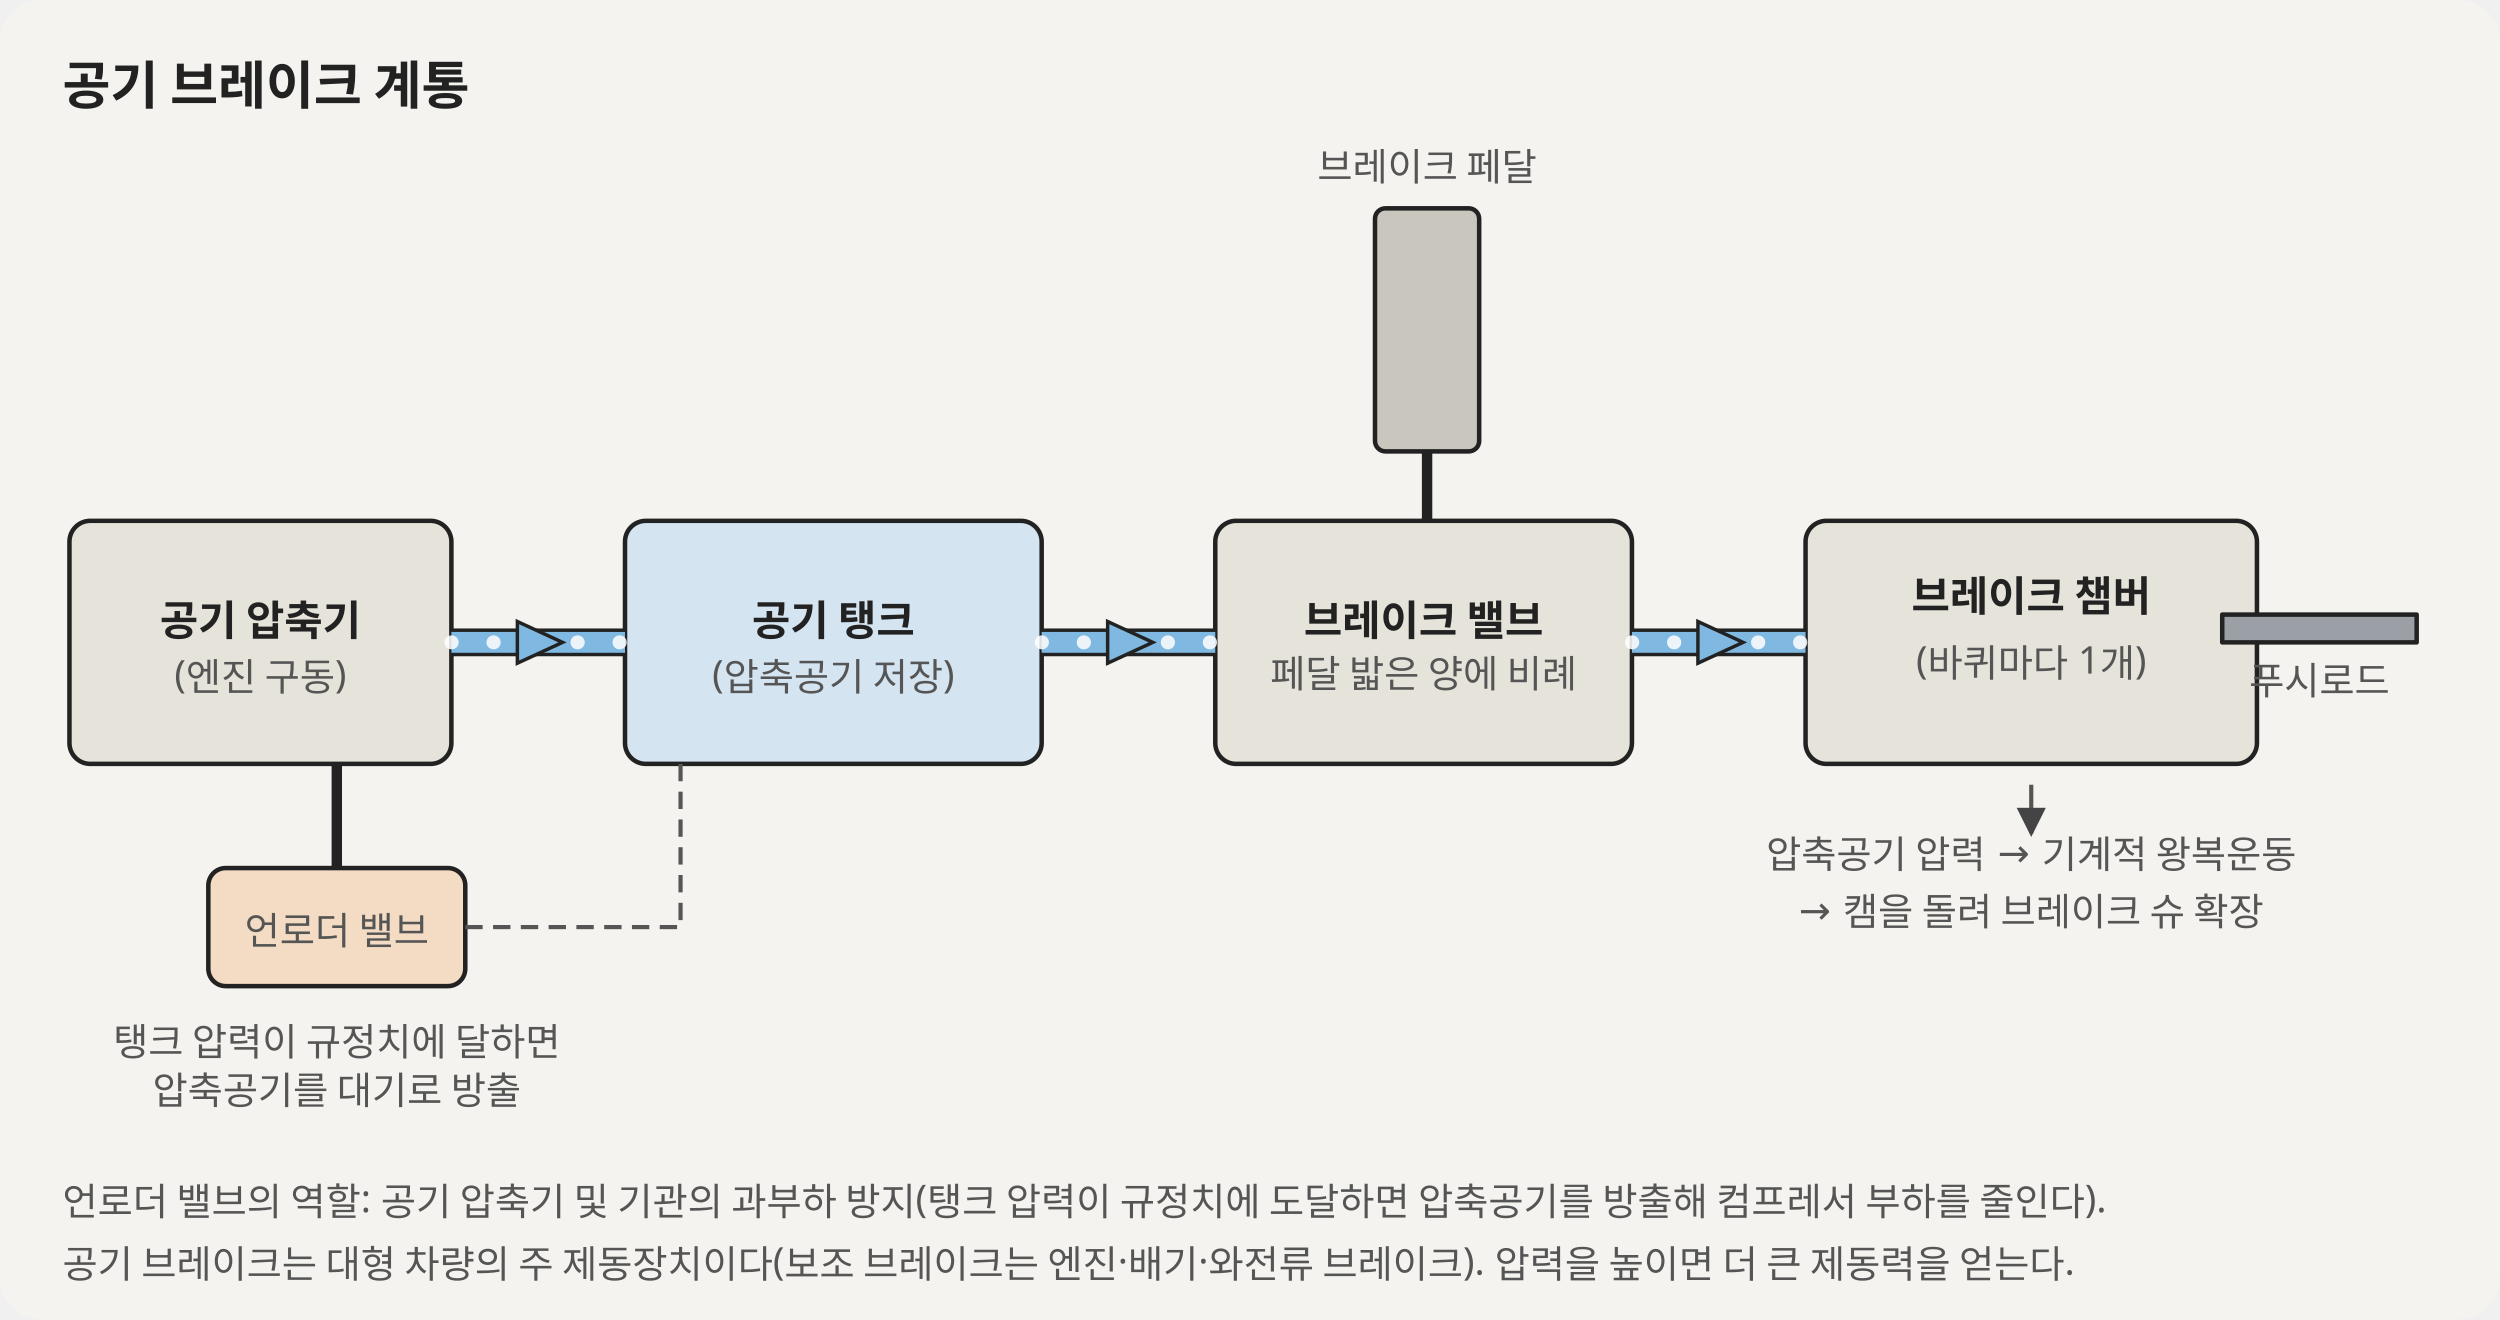
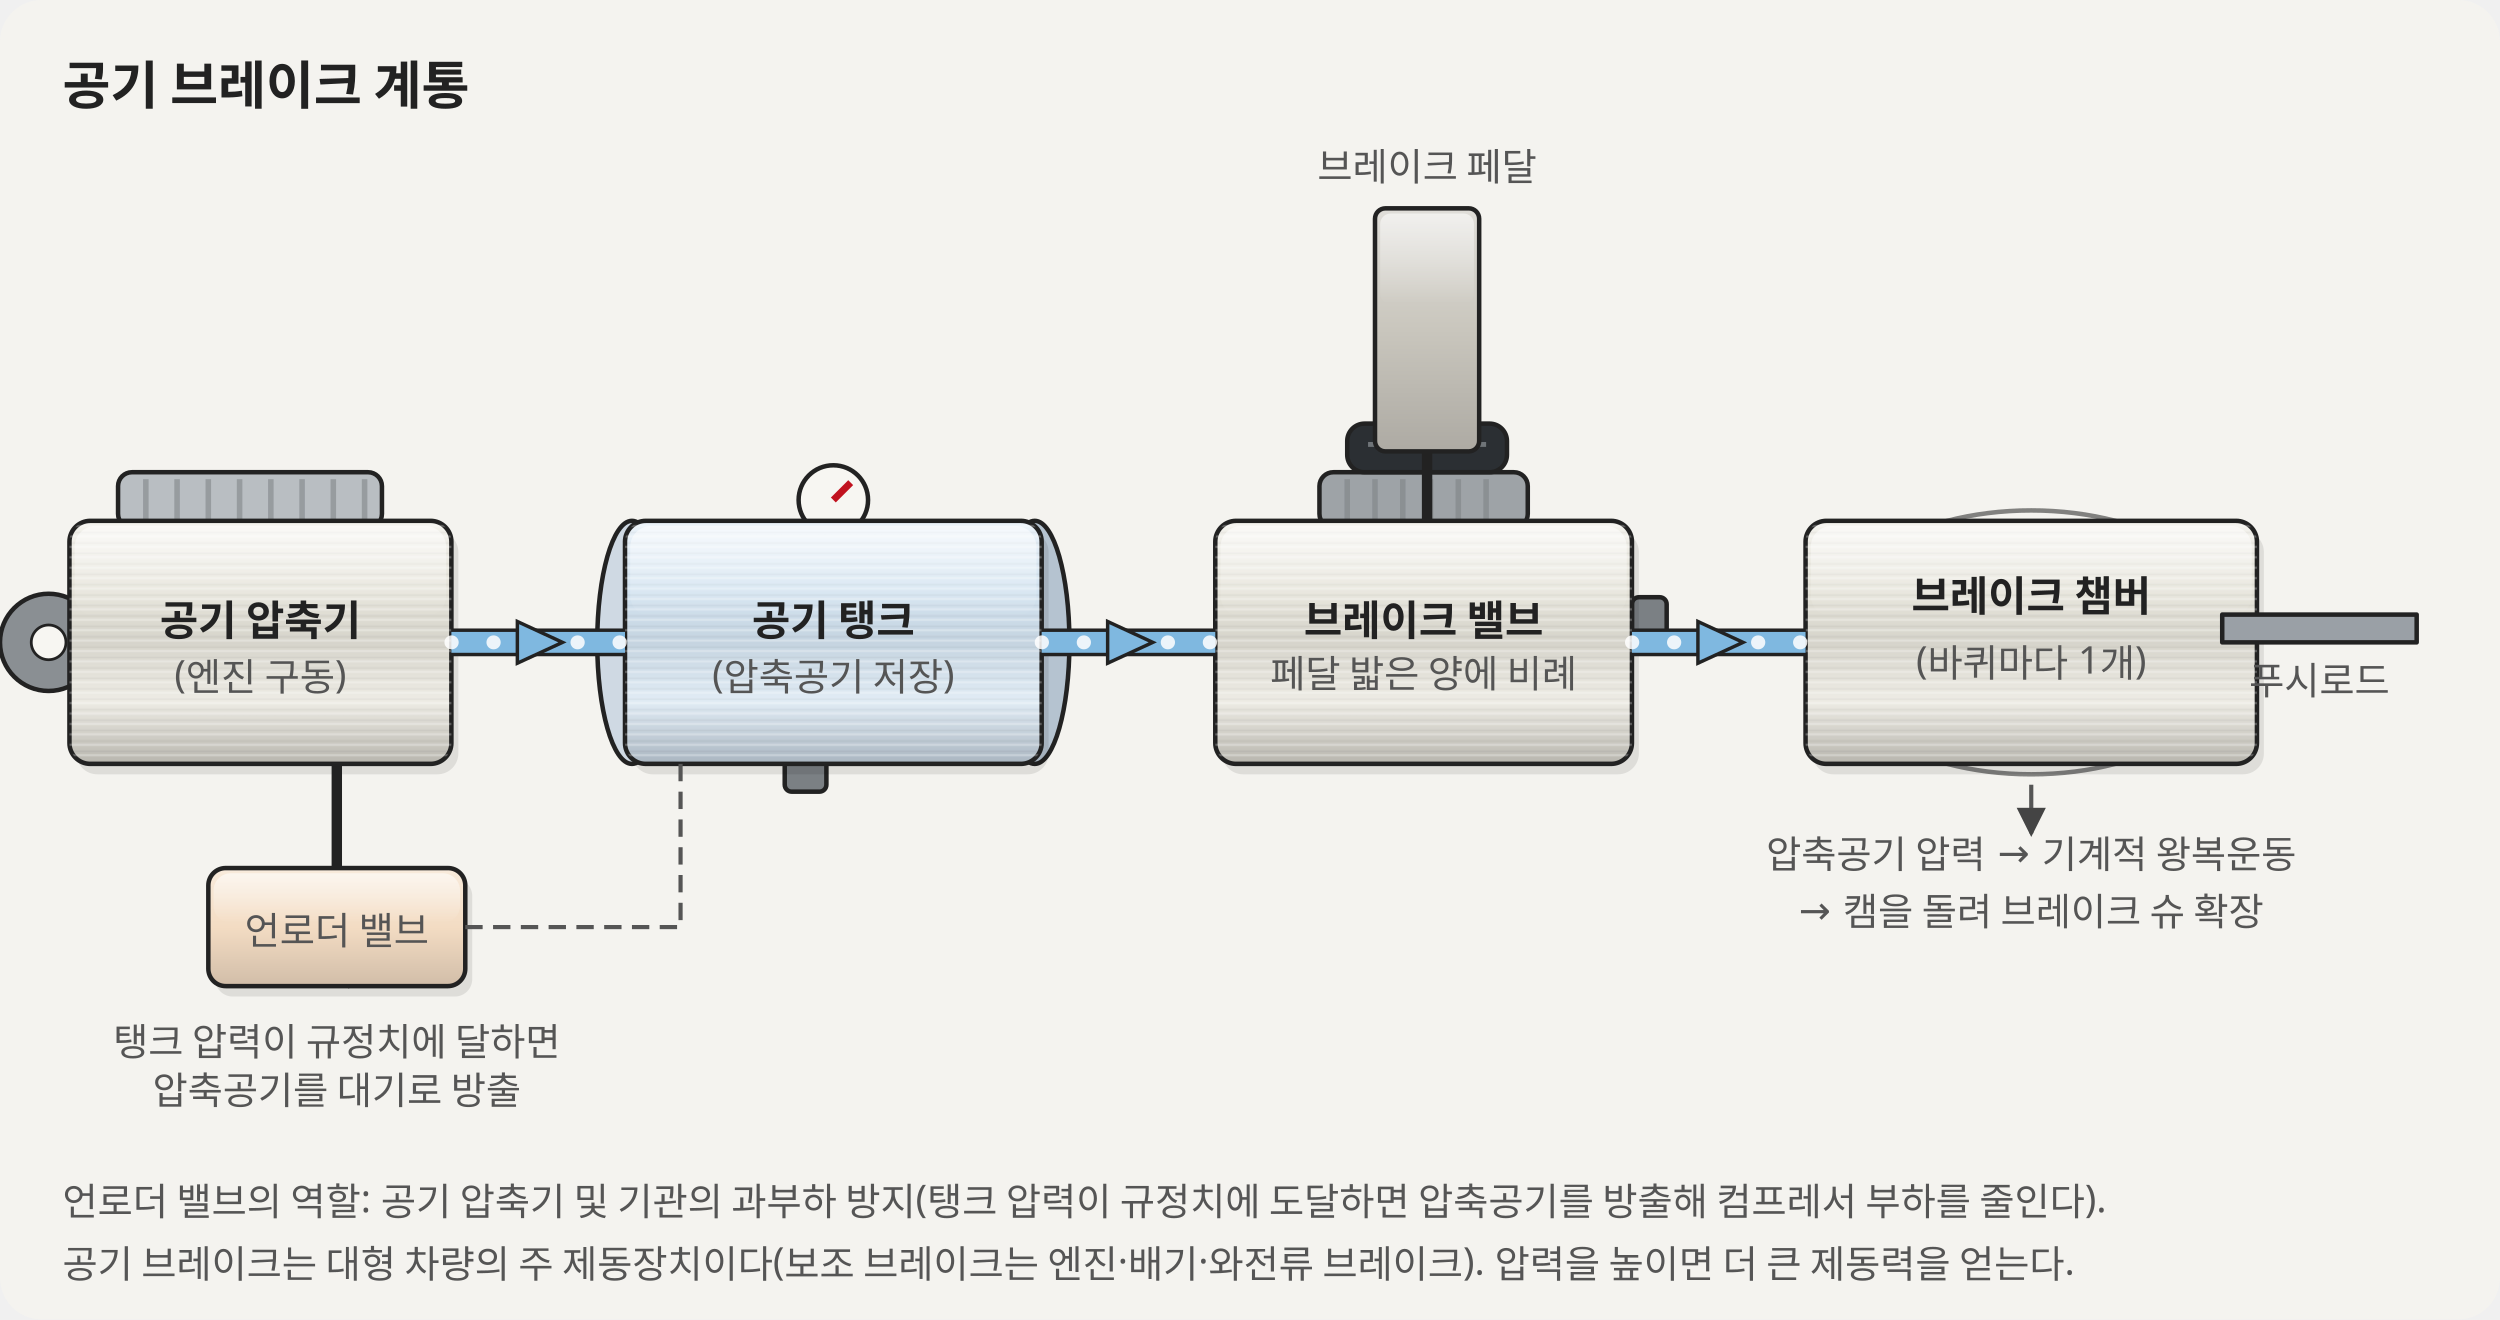
<svg xmlns="http://www.w3.org/2000/svg" viewBox="0 0 720 380" width="720" height="380" role="img" aria-label="공기 압축기, 언로더 밸브, 공기 탱크, 브레이크 밸브, 브레이크 챔버의 연결">
  <style>
text{font:12px "Apple SD Gothic Neo","Malgun Gothic","Noto Sans KR",sans-serif;fill:#222}
.t{font-size:15px;font-weight:700}.n{font-size:11px;fill:#555}
.l{stroke:#444;stroke-width:.8;fill:none}.d{fill:#444}
.o{stroke:#222;stroke-width:1.3;stroke-linejoin:round}
.k{stroke:#222;stroke-width:1;fill:none}
.fl{fill:none;stroke:#fff;stroke-opacity:.85;stroke-linecap:round;stroke-dasharray:.1 12;animation:fl 1s linear infinite}@keyframes fl{to{stroke-dashoffset:-12.1}}@media (prefers-reduced-motion:reduce){.fl{animation:none}}
</style>
  <defs>
+     <linearGradient id="mat_gl" x1="0" y1="0" x2="0" y2="1">
+       <stop offset="0" stop-color="#fff" stop-opacity=".55" />
+       <stop offset="1" stop-color="#fff" stop-opacity="0" />
+     </linearGradient>
+     <pattern id="mat_br" width="6" height="3" patternUnits="userSpaceOnUse">
+       <path d="M0,1.5H6" stroke="#fff" stroke-width=".7" opacity=".5" />
+       <path d="M0,.4H6" stroke="#000" stroke-width=".5" opacity=".08" />
+     </pattern>
+     <linearGradient id="mat_e6e4dam" x1="0" y1="0" x2="0" y2="1">
+       <stop offset="0" stop-color="#f4f3ee" />
+       <stop offset="0.28" stop-color="#e6e4da" />
+       <stop offset="0.5" stop-color="#d6d4cb" />
+       <stop offset="0.74" stop-color="#eeece5" />
+       <stop offset="1" stop-color="#b8b6ae" />
+     </linearGradient>
+     <linearGradient id="mat_d4e4f1m" x1="0" y1="0" x2="0" y2="1">
+       <stop offset="0" stop-color="#ecf3f9" />
+       <stop offset="0.28" stop-color="#d4e4f1" />
+       <stop offset="0.5" stop-color="#c5d4e0" />
+       <stop offset="0.74" stop-color="#e1ecf5" />
+       <stop offset="1" stop-color="#aab6c1" />
+     </linearGradient>
+     <linearGradient id="mat_f3dcc3p" x1="0" y1="0" x2="0" y2="1">
+       <stop offset="0" stop-color="#f8ebdc" />
+       <stop offset="0.5" stop-color="#f3dcc3" />
+       <stop offset="1" stop-color="#d1bda8" />
+     </linearGradient>
+     <linearGradient id="mat_c9c6bdp" x1="0" y1="0" x2="0" y2="1">
+       <stop offset="0" stop-color="#e0ded9" />
+       <stop offset="0.5" stop-color="#c9c6bd" />
+       <stop offset="1" stop-color="#adaaa3" />
+     </linearGradient>
+   </defs>
+   <defs>
    <marker id="a" viewBox="0 0 8 8" refX="7" refY="4" markerWidth="7" markerHeight="7" orient="auto">
      <path d="M0,0L8,4L0,8Z" fill="#444" />
    </marker>
    <marker id="r" viewBox="0 0 8 8" refX="7" refY="4" markerWidth="7" markerHeight="7" orient="auto">
      <path d="M0,0L8,4L0,8Z" fill="#c1121f" />
    </marker>
  </defs>
  <rect width="720" height="380" rx="12" fill="#F4F3EF" />
+   <g pointer-events="none">
+     <rect class="o" x="34" y="136" width="76" height="16" rx="4" fill="#b9bec2" />
+     <path d="M42,138V150" stroke="#7b8084" stroke-width="1.6" opacity="0.55" />
+     <path d="M51,138V150" stroke="#7b8084" stroke-width="1.6" opacity="0.55" />
+     <path d="M60,138V150" stroke="#7b8084" stroke-width="1.6" opacity="0.55" />
+     <path d="M69,138V150" stroke="#7b8084" stroke-width="1.6" opacity="0.55" />
+     <path d="M78,138V150" stroke="#7b8084" stroke-width="1.6" opacity="0.55" />
+     <path d="M87,138V150" stroke="#7b8084" stroke-width="1.6" opacity="0.55" />
+     <path d="M96,138V150" stroke="#7b8084" stroke-width="1.6" opacity="0.55" />
+     <path d="M105,138V150" stroke="#7b8084" stroke-width="1.6" opacity="0.55" />
+     <circle class="o" cx="14" cy="185" r="14" fill="#8a8f93" />
+     <circle cx="14" cy="185" r="5" fill="#f7f6f2" stroke="#222" stroke-width=".8" />
+     <rect class="o" x="26" y="206" width="98" height="10" rx="3" fill="#9ea3a7" opacity=".7" />
+     <ellipse class="o" cx="182" cy="185" rx="10" ry="35" fill="#cfd9e3" />
+     <ellipse class="o" cx="298" cy="185" rx="10" ry="35" fill="#b5c3d0" />
+     <path d="M222,152V218M262,152V218" stroke="#7b8c9b" stroke-width="2" opacity=".6" />
+     <circle class="o" cx="240" cy="144" r="10" fill="#f7f6f2" />
+     <path d="M240,144l5,-5" stroke="#c1121f" stroke-width="2" />
+     <rect class="o" x="236" y="152" width="8" height="6" fill="#7b8084" />
+     <rect class="o" x="226" y="218" width="12" height="10" rx="2" fill="#7b8084" />
+     <rect class="o" x="380" y="136" width="60" height="16" rx="4" fill="#9ea3a7" />
+     <path d="M388,138V150" stroke="#7b8084" stroke-width="1.6" opacity="0.55" />
+     <path d="M396,138V150" stroke="#7b8084" stroke-width="1.6" opacity="0.55" />
+     <path d="M404,138V150" stroke="#7b8084" stroke-width="1.6" opacity="0.55" />
+     <path d="M412,138V150" stroke="#7b8084" stroke-width="1.6" opacity="0.55" />
+     <path d="M420,138V150" stroke="#7b8084" stroke-width="1.6" opacity="0.55" />
+     <path d="M428,138V150" stroke="#7b8084" stroke-width="1.6" opacity="0.55" />
+     <rect class="o" x="350" y="172" width="10" height="16" rx="2" fill="#7b8084" />
+     <rect class="o" x="470" y="172" width="10" height="16" rx="2" fill="#7b8084" />
+     <circle class="th" cx="365" cy="212" r="4" fill="#555" />
+     <circle class="th" cx="455" cy="212" r="4" fill="#555" />
+     <ellipse class="o" cx="585" cy="185" rx="62" ry="38" fill="none" stroke="#555" stroke-width="3" opacity=".55" />
+     <circle class="th" cx="647" cy="185" r="3.2" fill="#444" />
+     <circle class="th" cx="615" cy="217" r="3.2" fill="#444" />
+     <circle class="th" cx="554" cy="217" r="3.2" fill="#444" />
+     <circle class="th" cx="524" cy="185" r="3.2" fill="#444" />
+     <circle class="th" cx="555" cy="153" r="3.2" fill="#444" />
+     <circle class="th" cx="616" cy="153" r="3.2" fill="#444" />
+     <path d="M70,260l8,4l-8,4l8,4l-8,4l8,4l-8,4" fill="none" stroke="#555" stroke-width="1.6" transform="translate(30,0)" />
+     <rect class="o" x="388" y="122" width="46" height="14" rx="5" fill="#2b2f33" />
+     <path d="M394,128H428" stroke="#6f7478" stroke-width="1.4" />
+   </g>
  <text class="t" x="18" y="30">공기 브레이크 계통</text>
-   <rect class="o" x="20" y="150" width="110" height="70" fill="#e6e4da" rx="6" />
+   <rect x="22.0" y="153.0" width="110.0" height="70.0" rx="6" fill="#000" opacity=".09" />
+   <rect class="o" x="20" y="150" width="110" height="70" fill="url(#mat_e6e4dam)" rx="6" />
+   <rect x="20.0" y="150.0" width="110.0" height="70.0" rx="6" fill="url(#mat_br)" opacity=".5" pointer-events="none" />
+   <rect x="21.5" y="151.5" width="107.0" height="26" rx="6" fill="url(#mat_gl)" pointer-events="none" />
  <text x="75.0" y="183.0" text-anchor="middle" style="font-weight:700">공기 압축기</text>
  <text class="n" x="75.0" y="198.0" text-anchor="middle">(엔진 구동)</text>
-   <rect class="o" x="180" y="150" width="120" height="70" fill="#d4e4f1" rx="6" />
+   <rect x="182.0" y="153.0" width="120.0" height="70.0" rx="6" fill="#000" opacity=".09" />
+   <rect class="o" x="180" y="150" width="120" height="70" fill="url(#mat_d4e4f1m)" rx="6" />
+   <rect x="180.0" y="150.0" width="120.0" height="70.0" rx="6" fill="url(#mat_br)" opacity=".5" pointer-events="none" />
+   <rect x="181.5" y="151.5" width="117.0" height="26" rx="6" fill="url(#mat_gl)" pointer-events="none" />
  <text x="240.0" y="183.0" text-anchor="middle" style="font-weight:700">공기 탱크</text>
  <text class="n" x="240.0" y="198.0" text-anchor="middle">(압축공기 저장)</text>
-   <rect class="o" x="350" y="150" width="120" height="70" fill="#e6e4da" rx="6" />
+   <rect x="352.0" y="153.0" width="120.0" height="70.0" rx="6" fill="#000" opacity=".09" />
+   <rect class="o" x="350" y="150" width="120" height="70" fill="url(#mat_e6e4dam)" rx="6" />
+   <rect x="350.0" y="150.0" width="120.0" height="70.0" rx="6" fill="url(#mat_br)" opacity=".5" pointer-events="none" />
+   <rect x="351.5" y="151.5" width="117.0" height="26" rx="6" fill="url(#mat_gl)" pointer-events="none" />
  <text x="410.0" y="183.0" text-anchor="middle" style="font-weight:700">브레이크 밸브</text>
  <text class="n" x="410.0" y="198.0" text-anchor="middle">페달 밟은 양에 비례</text>
-   <rect class="o" x="520" y="150" width="130" height="70" fill="#e6e4da" rx="6" />
+   <rect x="522.0" y="153.0" width="130.0" height="70.0" rx="6" fill="#000" opacity=".09" />
+   <rect class="o" x="520" y="150" width="130" height="70" fill="url(#mat_e6e4dam)" rx="6" />
+   <rect x="520.0" y="150.0" width="130.0" height="70.0" rx="6" fill="url(#mat_br)" opacity=".5" pointer-events="none" />
+   <rect x="521.5" y="151.5" width="127.0" height="26" rx="6" fill="url(#mat_gl)" pointer-events="none" />
  <text x="585" y="176" text-anchor="middle" style="font-weight:700">브레이크 챔버</text>
  <text class="n" x="585" y="194" text-anchor="middle">(바퀴마다 1개)</text>
  <rect class="o" x="640" y="177" width="56" height="8" fill="#9aa0a6" />
  <text class="n" x="668" y="200" text-anchor="middle">푸시로드</text>
  <path d="M130,185L180,185" fill="none" stroke="#222" stroke-width="8" stroke-linejoin="round" />
  <path d="M130,185L180,185" fill="none" stroke="#7fb8e0" stroke-width="6" stroke-linejoin="round" />
  <path class="fl" d="M130,185L180,185" stroke-width="4" />
  <path d="M300,185L350,185" fill="none" stroke="#222" stroke-width="8" stroke-linejoin="round" />
  <path d="M300,185L350,185" fill="none" stroke="#7fb8e0" stroke-width="6" stroke-linejoin="round" />
  <path class="fl" d="M300,185L350,185" stroke-width="4" />
  <path d="M470,185L520,185" fill="none" stroke="#222" stroke-width="8" stroke-linejoin="round" />
  <path d="M470,185L520,185" fill="none" stroke="#7fb8e0" stroke-width="6" stroke-linejoin="round" />
  <path class="fl" d="M470,185L520,185" stroke-width="4" />
  <polygon points="149,179 162,185 149,191" fill="#7fb8e0" stroke="#222" stroke-width="1" />
  <polygon points="319,179 332,185 319,191" fill="#7fb8e0" stroke="#222" stroke-width="1" />
  <polygon points="489,179 502,185 489,191" fill="#7fb8e0" stroke="#222" stroke-width="1" />
-   <rect class="o" x="60" y="250" width="74" height="34" fill="#f3dcc3" rx="5" />
+   <rect x="62.0" y="253.0" width="74.0" height="34.0" rx="5" fill="#000" opacity=".09" />
+   <rect class="o" x="60" y="250" width="74" height="34" fill="url(#mat_f3dcc3p)" rx="5" />
+   <rect x="61.5" y="251.5" width="71.0" height="14.28" rx="5" fill="url(#mat_gl)" pointer-events="none" />
  <text class="n" x="97" y="272" text-anchor="middle">언로더 밸브</text>
  <path d="M97,250V220" stroke="#222" stroke-width="3" />
  <path d="M134,267H196V220" fill="none" stroke="#555" stroke-width="1.2" stroke-dasharray="5 3" />
  <text class="n" x="97" y="304" text-anchor="middle">탱크 압력이 규정치에 달하면</text>
  <text class="n" x="97" y="318" text-anchor="middle">압축공기를 대기로 방출</text>
-   <rect class="o" x="396" y="60" width="30" height="70" fill="#c9c6bd" rx="3" />
+   <rect class="o" x="396" y="60" width="30" height="70" fill="url(#mat_c9c6bdp)" rx="3" />
+   <rect x="397.5" y="61.5" width="27.0" height="26" rx="3" fill="url(#mat_gl)" pointer-events="none" />
  <text class="n" x="411" y="52" text-anchor="middle">브레이크 페달</text>
  <path d="M411,130V150" stroke="#222" stroke-width="3" />
  <text class="n" x="585" y="250" text-anchor="middle">압축공기 압력 → 기계적 왕복운동</text>
  <path d="M585,226V240" stroke="#555" stroke-width="1.2" marker-end="url(#a)" />
  <text class="n" x="585" y="266" text-anchor="middle">→ 캠을 돌려 브레이크 슈 확장</text>
  <text class="n" x="18" y="350">언로더 밸브의 역할: 공기 압축기 및 기관의 과부하 방지(탱크 압력이 규정치에 도달하면 압축공기를 방출해 컴프레서 부하를 줄인다).</text>
  <text class="n" x="18" y="368">공기 브레이크는 대형 차량의 주 제동장치이다(보조 브레이크는 엔진·배기·와전류 브레이크). 압력을 높이면 더 큰 제동력을 얻는다.</text>
</svg>
